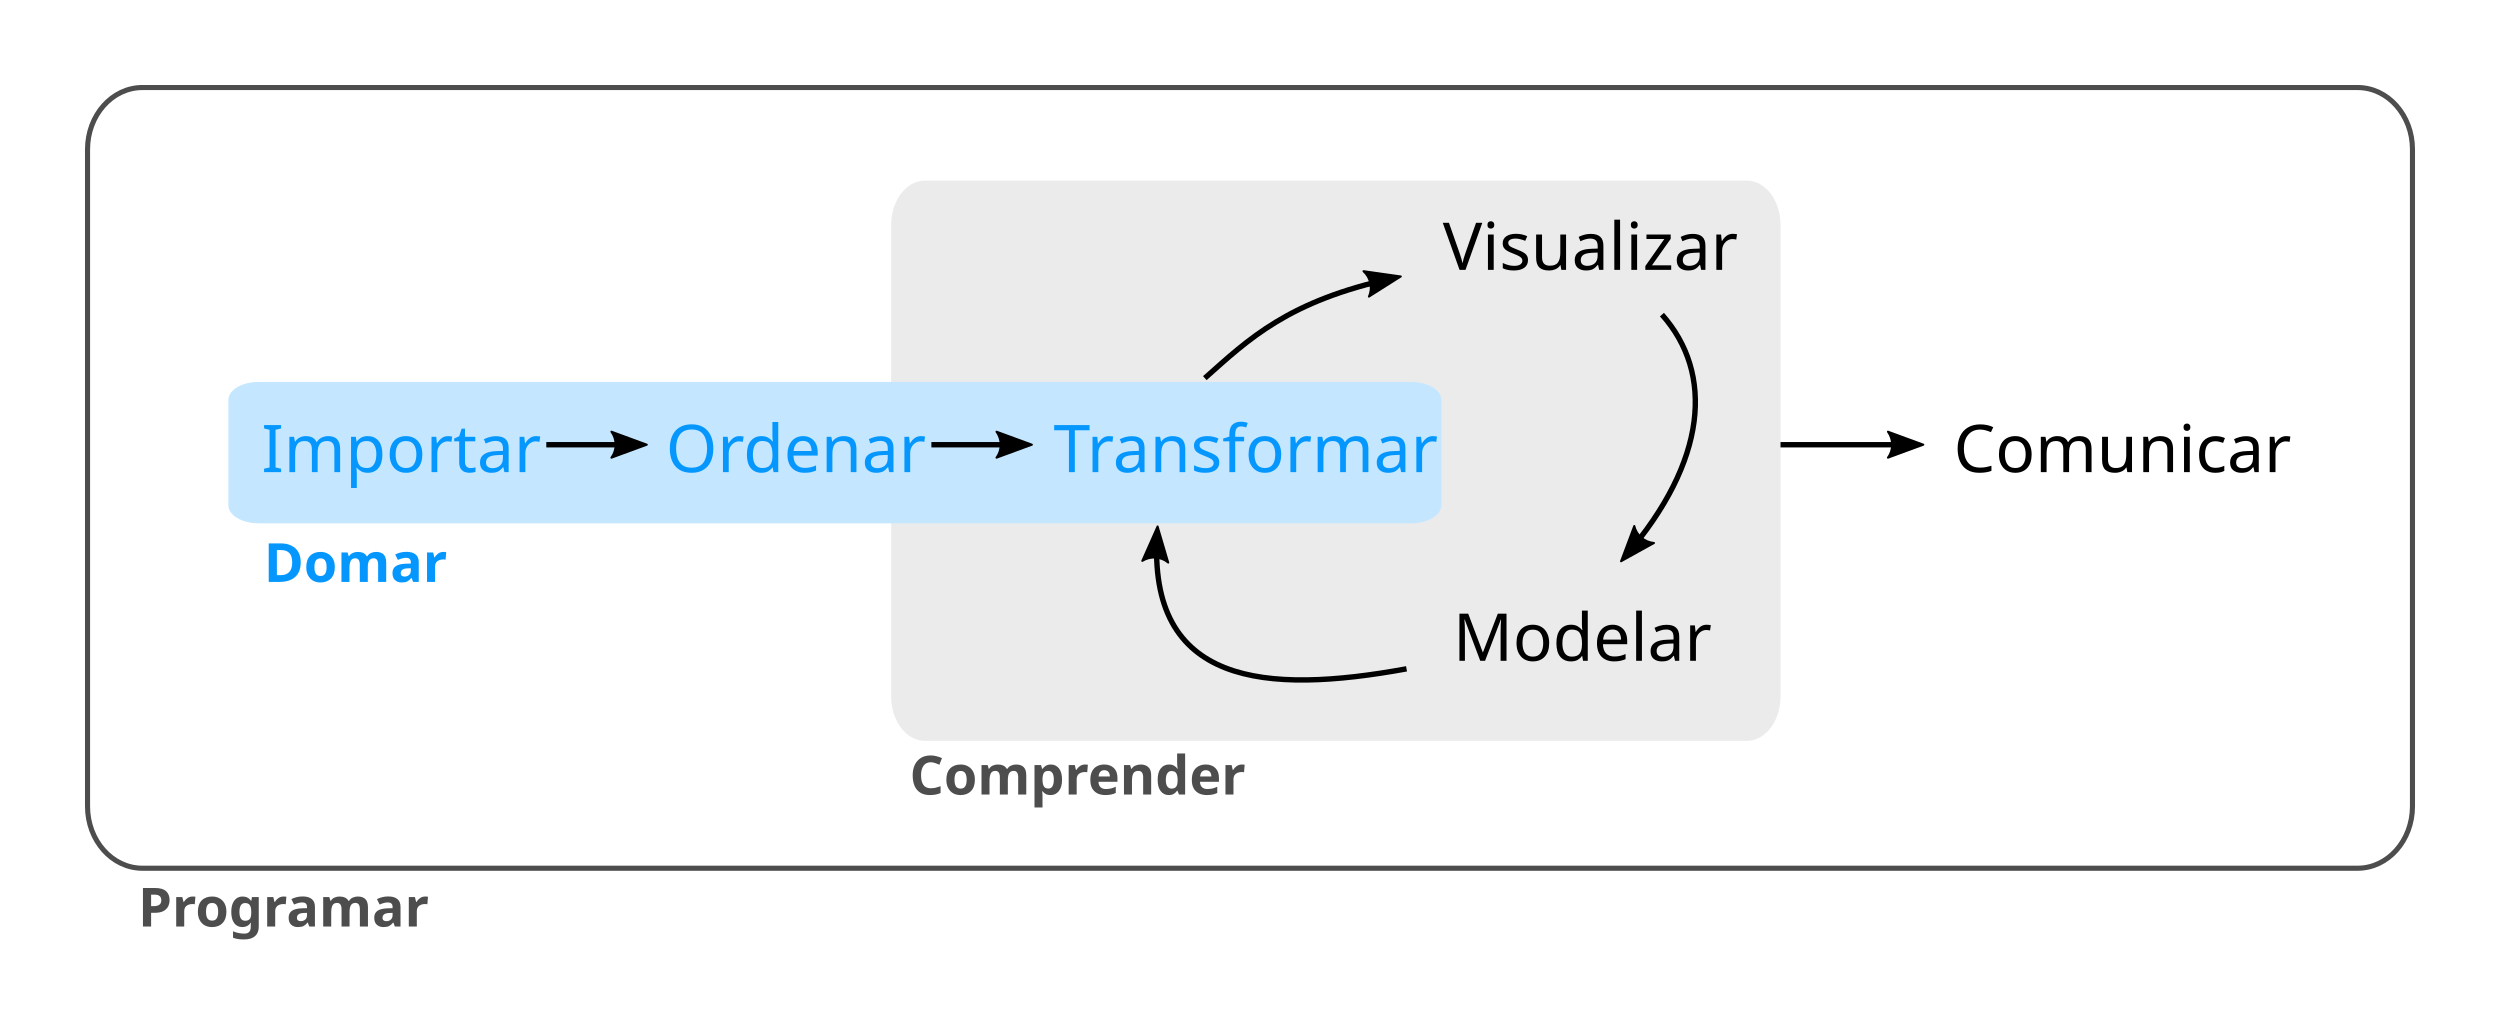
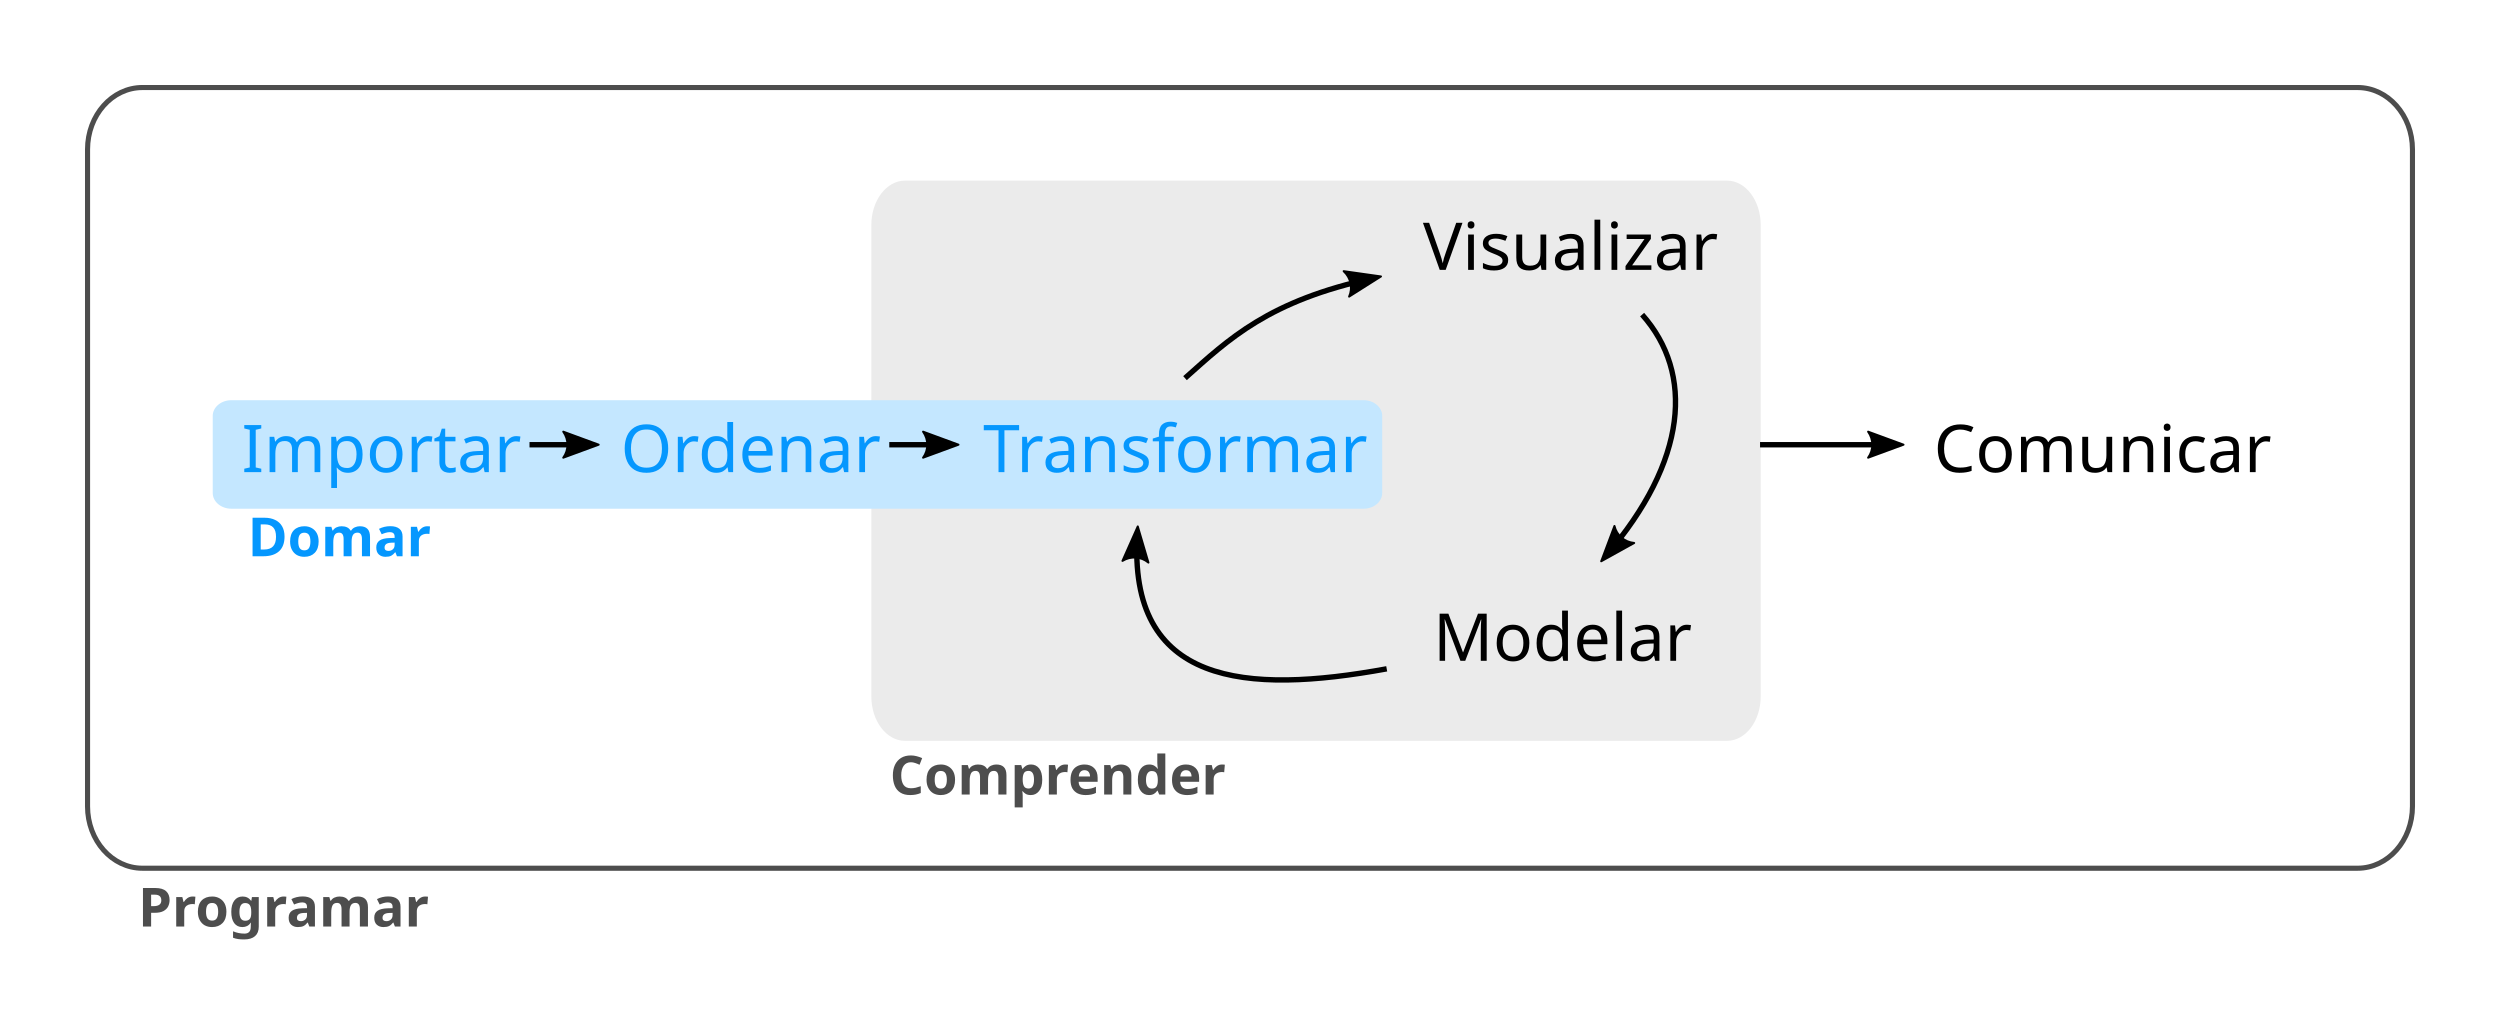
- <svg xmlns="http://www.w3.org/2000/svg" version="1.1" id="svg2" width="147.09mm" height="60.218mm" viewBox="0 0 555.929 227.595">
+ <svg xmlns="http://www.w3.org/2000/svg" version="1.1" id="svg2" width="147.09mm" height="60.173mm" viewBox="0 0 555.929 227.427">
  <defs id="defs6">
    <marker orient="auto" refY="0" refX="0" id="marker8276" style="overflow:visible">
      <path id="path8274" style="fill:#000000;fill-opacity:1;fill-rule:evenodd;stroke:#000000;stroke-width:0.625;stroke-linejoin:round;stroke-opacity:1" d="M 8.719,4.034 -2.207,0.016 8.719,-4.002 c -1.745,2.372 -1.735,5.617 -6e-7,8.035 z" transform="scale(-0.6)" />
    </marker>
    <marker orient="auto" refY="0" refX="0" id="marker7064" style="overflow:visible">
      <path id="path7062" style="fill:#000000;fill-opacity:1;fill-rule:evenodd;stroke:#000000;stroke-width:0.625;stroke-linejoin:round;stroke-opacity:1" d="M 8.719,4.034 -2.207,0.016 8.719,-4.002 c -1.745,2.372 -1.735,5.617 -6e-7,8.035 z" transform="scale(-0.6)" />
    </marker>
    <marker orient="auto" refY="0" refX="0" id="marker5888" style="overflow:visible">
      <path id="path5886" style="fill:#000000;fill-opacity:1;fill-rule:evenodd;stroke:#000000;stroke-width:0.625;stroke-linejoin:round;stroke-opacity:1" d="M 8.719,4.034 -2.207,0.016 8.719,-4.002 c -1.745,2.372 -1.735,5.617 -6e-7,8.035 z" transform="scale(-0.6)" />
    </marker>
    <marker orient="auto" refY="0" refX="0" id="marker5845" style="overflow:visible">
      <path id="path5843" style="fill:#000000;fill-opacity:1;fill-rule:evenodd;stroke:#000000;stroke-width:0.625;stroke-linejoin:round;stroke-opacity:1" d="M 8.719,4.034 -2.207,0.016 8.719,-4.002 c -1.745,2.372 -1.735,5.617 -6e-7,8.035 z" transform="scale(-0.6)" />
    </marker>
    <marker orient="auto" refY="0" refX="0" id="marker5115" style="overflow:visible">
      <path id="path5113" style="fill:#000000;fill-opacity:1;fill-rule:evenodd;stroke:#000000;stroke-width:0.625;stroke-linejoin:round;stroke-opacity:1" d="M 8.719,4.034 -2.207,0.016 8.719,-4.002 c -1.745,2.372 -1.735,5.617 -6e-7,8.035 z" transform="scale(-0.6)" />
    </marker>
    <marker style="overflow:visible" id="marker4863" refX="0" refY="0" orient="auto">
      <path transform="scale(-0.6)" d="M 8.719,4.034 -2.207,0.016 8.719,-4.002 c -1.745,2.372 -1.735,5.617 -6e-7,8.035 z" style="fill:#000000;fill-opacity:1;fill-rule:evenodd;stroke:#000000;stroke-width:0.625;stroke-linejoin:round;stroke-opacity:1" id="path4861" />
    </marker>
    <marker orient="auto" refY="0" refX="0" id="Arrow2Mend" style="overflow:visible">
      <path id="path4604" style="fill:#000000;fill-opacity:1;fill-rule:evenodd;stroke:#000000;stroke-width:0.625;stroke-linejoin:round;stroke-opacity:1" d="M 8.719,4.034 -2.207,0.016 8.719,-4.002 c -1.745,2.372 -1.735,5.617 -6e-7,8.035 z" transform="scale(-0.6)" />
    </marker>
  </defs>
-   <g id="g1003">
-     <rect ry="13.756" rx="12.201" y="19.465" x="19.465" height="173.605" width="517" id="rect4537" style="fill:none;fill-opacity:1;stroke:#4d4d4d;stroke-width:1.134;stroke-miterlimit:4;stroke-dasharray:none;paint-order:stroke markers fill" />
-     <text id="text4571" y="206.033" x="30.712" style="font-style:normal;font-weight:normal;font-size:40px;line-height:1.25;font-family:sans-serif;letter-spacing:0px;word-spacing:0px;fill:#4d4d4d;fill-opacity:1;stroke:none" xml:space="preserve">
-       <tspan style="font-style:normal;font-variant:normal;font-weight:bold;font-stretch:normal;font-size:12px;font-family:'Fira Sans';-inkscape-font-specification:'Fira Sans Bold';fill:#4d4d4d" y="206.033" x="30.712" id="tspan4569">Programar</tspan>
+   <rect ry="9.871" rx="7.498" y="40.164" x="193.761" height="124.58" width="197.771" id="rect4539" style="fill:#ebebeb;fill-opacity:1;stroke:none;stroke-width:0.594;stroke-miterlimit:4;stroke-dasharray:none;paint-order:stroke markers fill" />
+   <rect style="fill:none;fill-opacity:1;stroke:#4d4d4d;stroke-width:1.134;stroke-miterlimit:4;stroke-dasharray:none;paint-order:stroke markers fill" id="rect4537" width="517" height="173.605" x="19.465" y="19.465" rx="12.201" ry="13.756" />
+   <text xml:space="preserve" style="font-style:normal;font-weight:normal;font-size:40px;line-height:1.25;font-family:sans-serif;letter-spacing:0px;word-spacing:0px;fill:#4d4d4d;fill-opacity:1;stroke:none" x="30.712" y="206.033" id="text4571">
+     <tspan id="tspan4569" x="30.712" y="206.033" style="font-style:normal;font-variant:normal;font-weight:bold;font-stretch:normal;font-size:12px;font-family:'Fira Sans';-inkscape-font-specification:'Fira Sans Bold';fill:#4d4d4d">Programar</tspan>
+   </text>
+   <rect ry="3.488" rx="4.16" y="88.99" x="47.303" height="24.138" width="260.061" id="rect894" style="fill:#c4e7ff;fill-opacity:1;stroke:none;stroke-width:0.3;stroke-miterlimit:4;stroke-dasharray:none;paint-order:stroke markers fill" />
+   <path style="fill:none;stroke:#000000;stroke-width:1.2;stroke-linecap:butt;stroke-linejoin:miter;stroke-miterlimit:4;stroke-dasharray:none;stroke-opacity:1;marker-end:url(#marker5115)" d="m 391.384,98.897 h 30.311" id="path5111" />
+   <text id="text4555" y="60.007" x="316.418" style="font-style:normal;font-weight:normal;font-size:40px;line-height:1.25;font-family:sans-serif;letter-spacing:0px;word-spacing:0px;fill:#000000;fill-opacity:1;stroke:none" xml:space="preserve">
+     <tspan style="font-style:normal;font-variant:normal;font-weight:normal;font-stretch:normal;font-size:14.667px;font-family:'Fira Sans';-inkscape-font-specification:'Fira Sans'" y="60.007" x="316.418" id="tspan4553">Visualizar</tspan>
+   </text>
+   <text xml:space="preserve" style="font-style:normal;font-weight:normal;font-size:40px;line-height:1.25;font-family:sans-serif;letter-spacing:0px;word-spacing:0px;fill:#000000;fill-opacity:1;stroke:none" x="318.706" y="146.937" id="text4559">
+     <tspan id="tspan4557" x="318.706" y="146.937" style="font-style:normal;font-variant:normal;font-weight:normal;font-stretch:normal;font-size:14.667px;font-family:'Fira Sans';-inkscape-font-specification:'Fira Sans'">Modelar</tspan>
+   </text>
+   <text id="text4563" y="104.997" x="430.025" style="font-style:normal;font-weight:normal;font-size:40px;line-height:1.25;font-family:sans-serif;letter-spacing:0px;word-spacing:0px;fill:#000000;fill-opacity:1;stroke:none" xml:space="preserve">
+     <tspan style="font-style:normal;font-variant:normal;font-weight:normal;font-stretch:normal;font-size:14.667px;font-family:'Fira Sans';-inkscape-font-specification:'Fira Sans'" y="104.997" x="430.025" id="tspan4561">Comunicar</tspan>
+   </text>
+   <text id="text4567" y="176.675" x="197.844" style="font-style:normal;font-weight:normal;font-size:40px;line-height:1.25;font-family:sans-serif;letter-spacing:0px;word-spacing:0px;fill:#4d4d4d;fill-opacity:1;stroke:none" xml:space="preserve">
+     <tspan style="font-style:normal;font-variant:normal;font-weight:bold;font-stretch:normal;font-size:12px;font-family:'Fira Sans';-inkscape-font-specification:'Fira Sans Bold';fill:#4d4d4d" y="176.675" x="197.844" id="tspan4565">Comprender</tspan>
+   </text>
+   <g id="g992">
+     <text id="text4543" y="104.997" x="53.724" style="font-style:normal;font-weight:normal;font-size:40px;line-height:1.25;font-family:sans-serif;letter-spacing:0px;word-spacing:0px;fill:#000000;fill-opacity:1;stroke:none" xml:space="preserve">
+       <tspan style="font-style:normal;font-variant:normal;font-weight:normal;font-stretch:normal;font-size:14.667px;font-family:'Fira Sans';-inkscape-font-specification:'Fira Sans';fill:#0597fe" y="104.997" x="53.724" id="tspan4541">Importar</tspan>
    </text>
+     <text xml:space="preserve" style="font-style:normal;font-weight:normal;font-size:40px;line-height:1.25;font-family:sans-serif;letter-spacing:0px;word-spacing:0px;fill:#000000;fill-opacity:1;stroke:none" x="138.024" y="104.997" id="text4547">
+       <tspan id="tspan4545" x="138.024" y="104.997" style="font-style:normal;font-variant:normal;font-weight:normal;font-stretch:normal;font-size:14.667px;font-family:'Fira Sans';-inkscape-font-specification:'Fira Sans';fill:#0597fe">Ordenar</tspan>
+     </text>
+     <text id="text4551" y="104.997" x="218.623" style="font-style:normal;font-weight:normal;font-size:40px;line-height:1.25;font-family:sans-serif;letter-spacing:0px;word-spacing:0px;fill:#000000;fill-opacity:1;stroke:none" xml:space="preserve">
+       <tspan style="font-style:normal;font-variant:normal;font-weight:normal;font-stretch:normal;font-size:14.667px;font-family:'Fira Sans';-inkscape-font-specification:'Fira Sans';fill:#0597fe" y="104.997" x="218.623" id="tspan4549">Transformar</tspan>
+     </text>
+     <path id="path4575" d="M 117.747,98.897 H 131.531" style="fill:none;stroke:#000000;stroke-width:1.2;stroke-linecap:butt;stroke-linejoin:miter;stroke-miterlimit:4;stroke-dasharray:none;stroke-opacity:1;marker-end:url(#Arrow2Mend)" />
+     <path style="fill:none;stroke:#000000;stroke-width:1.2;stroke-linecap:butt;stroke-linejoin:miter;stroke-miterlimit:4;stroke-dasharray:none;stroke-opacity:1;marker-end:url(#marker4863)" d="m 197.75,98.897 h 13.794" id="path4859" />
  </g>
-   <g id="g10460" transform="translate(37.29749,19.46457)">
-     <flowRoot xml:space="preserve" id="flowRoot993" style="font-style:normal;font-weight:normal;font-size:40px;line-height:1.25;font-family:sans-serif;letter-spacing:0px;word-spacing:0px;fill:#000000;fill-opacity:1;stroke:none">
-       <flowRegion id="flowRegion995">
-         <rect id="rect997" width="42.321" height="71.678" x="364.111" y="154.986" />
-       </flowRegion>
-       <flowPara id="flowPara999" />
-     </flowRoot>
-   </g>
-   <flowRoot xml:space="preserve" id="flowRoot965" style="font-style:normal;font-weight:normal;font-size:40px;line-height:1.25;font-family:sans-serif;letter-spacing:0px;word-spacing:0px;fill:#000000;fill-opacity:1;stroke:none" transform="translate(9.680914)">
-     <flowRegion id="flowRegion967">
-       <rect id="rect969" width="78.923" height="61.384" x="342.379" y="170.618" />
-     </flowRegion>
-     <flowPara id="flowPara971" />
-   </flowRoot>
-   <g id="g956" transform="translate(14.50202)">
-     <g id="g951" transform="translate(27.61658,19.46457)" />
-     <g id="g1077">
-       <path transform="translate(27.61658,19.46457)" id="path5111" d="m 353.673,79.432 h 30.311" style="fill:none;stroke:#000000;stroke-width:1.2;stroke-linecap:butt;stroke-linejoin:miter;stroke-miterlimit:4;stroke-dasharray:none;stroke-opacity:1;marker-end:url(#marker5115)" />
-       <rect transform="translate(27.61658,19.46457)" style="fill:#ebebeb;fill-opacity:1;stroke:none;stroke-width:0.594;stroke-miterlimit:4;stroke-dasharray:none;paint-order:stroke markers fill" id="rect4539" width="197.771" height="124.58" x="156.05" y="20.7" rx="7.498" ry="9.871" />
-       <rect ry="4.01" rx="6.711" y="84.931" x="36.282" height="31.439" width="269.73" id="rect917" style="fill:#c4e7ff;fill-opacity:1;stroke:none;stroke-width:0.349;stroke-miterlimit:4;stroke-dasharray:none;paint-order:stroke markers fill" />
-       <text transform="translate(27.61658,19.46457)" xml:space="preserve" style="font-style:normal;font-weight:normal;font-size:40px;line-height:1.25;font-family:sans-serif;letter-spacing:0px;word-spacing:0px;fill:#000000;fill-opacity:1;stroke:none" x="278.707" y="40.543" id="text4555">
-         <tspan id="tspan4553" x="278.707" y="40.543" style="font-style:normal;font-variant:normal;font-weight:normal;font-stretch:normal;font-size:14.667px;font-family:'Fira Sans';-inkscape-font-specification:'Fira Sans';fill:#000000;fill-opacity:1">Visualizar</tspan>
-       </text>
-       <text transform="translate(27.61658,19.46457)" id="text4559" y="127.472" x="280.995" style="font-style:normal;font-weight:normal;font-size:40px;line-height:1.25;font-family:sans-serif;letter-spacing:0px;word-spacing:0px;fill:#000000;fill-opacity:1;stroke:none" xml:space="preserve">
-         <tspan style="font-style:normal;font-variant:normal;font-weight:normal;font-stretch:normal;font-size:14.667px;font-family:'Fira Sans';-inkscape-font-specification:'Fira Sans';fill:#000000" y="127.472" x="280.995" id="tspan4557">Modelar</tspan>
-       </text>
-       <text transform="translate(27.61658,19.46457)" xml:space="preserve" style="font-style:normal;font-weight:normal;font-size:40px;line-height:1.25;font-family:sans-serif;letter-spacing:0px;word-spacing:0px;fill:#000000;fill-opacity:1;stroke:none" x="392.314" y="85.532" id="text4563">
-         <tspan id="tspan4561" x="392.314" y="85.532" style="font-style:normal;font-variant:normal;font-weight:normal;font-stretch:normal;font-size:14.667px;font-family:'Fira Sans';-inkscape-font-specification:'Fira Sans';fill:#000000">Comunicar</tspan>
-       </text>
-       <text transform="translate(27.61658,19.46457)" xml:space="preserve" style="font-style:normal;font-weight:normal;font-size:40px;line-height:1.25;font-family:sans-serif;letter-spacing:0px;word-spacing:0px;fill:#4d4d4d;fill-opacity:1;stroke:none" x="160.133" y="157.211" id="text4567">
-         <tspan id="tspan4565" x="160.133" y="157.211" style="font-style:normal;font-variant:normal;font-weight:bold;font-stretch:normal;font-size:12px;font-family:'Fira Sans';-inkscape-font-specification:'Fira Sans Bold';fill:#4d4d4d;fill-opacity:1">Comprender</tspan>
-       </text>
-       <text xml:space="preserve" style="font-style:normal;font-weight:normal;font-size:40px;line-height:1.25;font-family:sans-serif;letter-spacing:0px;word-spacing:0px;fill:#000000;fill-opacity:1;stroke:none" x="16.013" y="85.532" id="text4543" transform="translate(27.61658,19.46457)">
-         <tspan id="tspan4541" x="16.013" y="85.532" style="font-style:normal;font-variant:normal;font-weight:normal;font-stretch:normal;font-size:14.667px;font-family:'Fira Sans';-inkscape-font-specification:'Fira Sans';fill:#0597fe">Importar</tspan>
-       </text>
-       <text id="text4547" y="85.532" x="105.941" style="font-style:normal;font-weight:normal;font-size:40px;line-height:1.25;font-family:sans-serif;letter-spacing:0px;word-spacing:0px;fill:#000000;fill-opacity:1;stroke:none" xml:space="preserve" transform="translate(27.61658,19.46457)">
-         <tspan style="font-style:normal;font-variant:normal;font-weight:normal;font-stretch:normal;font-size:14.667px;font-family:'Fira Sans';-inkscape-font-specification:'Fira Sans';fill:#0597fe" y="85.532" x="105.941" id="tspan4545">Ordenar</tspan>
-       </text>
-       <text xml:space="preserve" style="font-style:normal;font-weight:normal;font-size:40px;line-height:1.25;font-family:sans-serif;letter-spacing:0px;word-spacing:0px;fill:#000000;fill-opacity:1;stroke:none" x="192.159" y="85.532" id="text4551" transform="translate(27.61658,19.46457)">
-         <tspan id="tspan4549" x="192.159" y="85.532" style="font-style:normal;font-variant:normal;font-weight:normal;font-stretch:normal;font-size:14.667px;font-family:'Fira Sans';-inkscape-font-specification:'Fira Sans';fill:#0597fe">Transformar</tspan>
-       </text>
-       <path style="fill:none;stroke:#000000;stroke-width:1.2;stroke-linecap:butt;stroke-linejoin:miter;stroke-miterlimit:4;stroke-dasharray:none;stroke-opacity:1;marker-end:url(#Arrow2Mend)" d="M 79.364,79.432 H 100.121" id="path4575" transform="translate(27.61658,19.46457)" />
-       <path id="path4859" d="m 164.995,79.432 h 20.758" style="fill:none;stroke:#000000;stroke-width:1.2;stroke-linecap:butt;stroke-linejoin:miter;stroke-miterlimit:4;stroke-dasharray:none;stroke-opacity:1;marker-end:url(#marker4863)" transform="translate(27.61658,19.46457)" />
-       <path transform="translate(27.61658,19.46457)" id="path5884" d="m 225.798,64.625 c 9.751,-8.661 18.494,-17.212 42.027,-22.267" style="fill:none;stroke:#000000;stroke-width:1.2;stroke-linecap:butt;stroke-linejoin:miter;stroke-miterlimit:4;stroke-dasharray:none;stroke-opacity:1;marker-end:url(#marker5888)" />
-       <path transform="translate(27.61658,19.46457)" id="path7060" d="m 270.654,129.264 c -31.299,5.723 -57.674,3.741 -55.451,-30.077" style="fill:none;stroke:#000000;stroke-width:1.2;stroke-linecap:butt;stroke-linejoin:miter;stroke-miterlimit:4;stroke-dasharray:none;stroke-opacity:1;marker-end:url(#marker7064)" />
-       <path transform="translate(27.61658,19.46457)" id="path8272" d="m 327.452,50.499 c 11.592,13.041 10.135,32.526 -8.07,53.638" style="fill:none;stroke:#000000;stroke-width:1.2;stroke-linecap:butt;stroke-linejoin:miter;stroke-miterlimit:4;stroke-dasharray:none;stroke-opacity:1;marker-end:url(#marker8276)" />
-       <text id="text1020" y="129.398" x="44.179" style="font-style:normal;font-weight:normal;font-size:40px;line-height:1.25;font-family:sans-serif;letter-spacing:0px;word-spacing:0px;fill:#4d4d4d;fill-opacity:1;stroke:none" xml:space="preserve">
-         <tspan style="font-style:normal;font-variant:normal;font-weight:bold;font-stretch:normal;font-size:12px;font-family:'Fira Sans';-inkscape-font-specification:'Fira Sans Bold';fill:#0597fe" y="129.398" x="44.179" id="tspan1018">Domar</tspan>
-       </text>
-     </g>
-   </g>
+   <path style="fill:none;stroke:#000000;stroke-width:1.2;stroke-linecap:butt;stroke-linejoin:miter;stroke-miterlimit:4;stroke-dasharray:none;stroke-opacity:1;marker-end:url(#marker5888)" d="m 263.509,84.09 c 9.751,-8.661 18.494,-17.212 42.027,-22.267" id="path5884" />
+   <path style="fill:none;stroke:#000000;stroke-width:1.2;stroke-linecap:butt;stroke-linejoin:miter;stroke-miterlimit:4;stroke-dasharray:none;stroke-opacity:1;marker-end:url(#marker7064)" d="m 308.365,148.729 c -31.299,5.723 -57.674,3.741 -55.451,-30.077" id="path7060" />
+   <path style="fill:none;stroke:#000000;stroke-width:1.2;stroke-linecap:butt;stroke-linejoin:miter;stroke-miterlimit:4;stroke-dasharray:none;stroke-opacity:1;marker-end:url(#marker8276)" d="m 365.163,69.963 c 11.592,13.041 10.135,32.526 -8.07,53.638" id="path8272" />
+   <text id="text1045" y="123.697" x="55.083" style="font-style:normal;font-weight:normal;font-size:40px;line-height:1.25;font-family:sans-serif;letter-spacing:0px;word-spacing:0px;fill:#4d4d4d;fill-opacity:1;stroke:none" xml:space="preserve">
+     <tspan style="font-style:normal;font-variant:normal;font-weight:bold;font-stretch:normal;font-size:12px;font-family:'Fira Sans';-inkscape-font-specification:'Fira Sans Bold';fill:#0597fe" y="123.697" x="55.083" id="tspan1043">Domar</tspan>
+   </text>
</svg>
